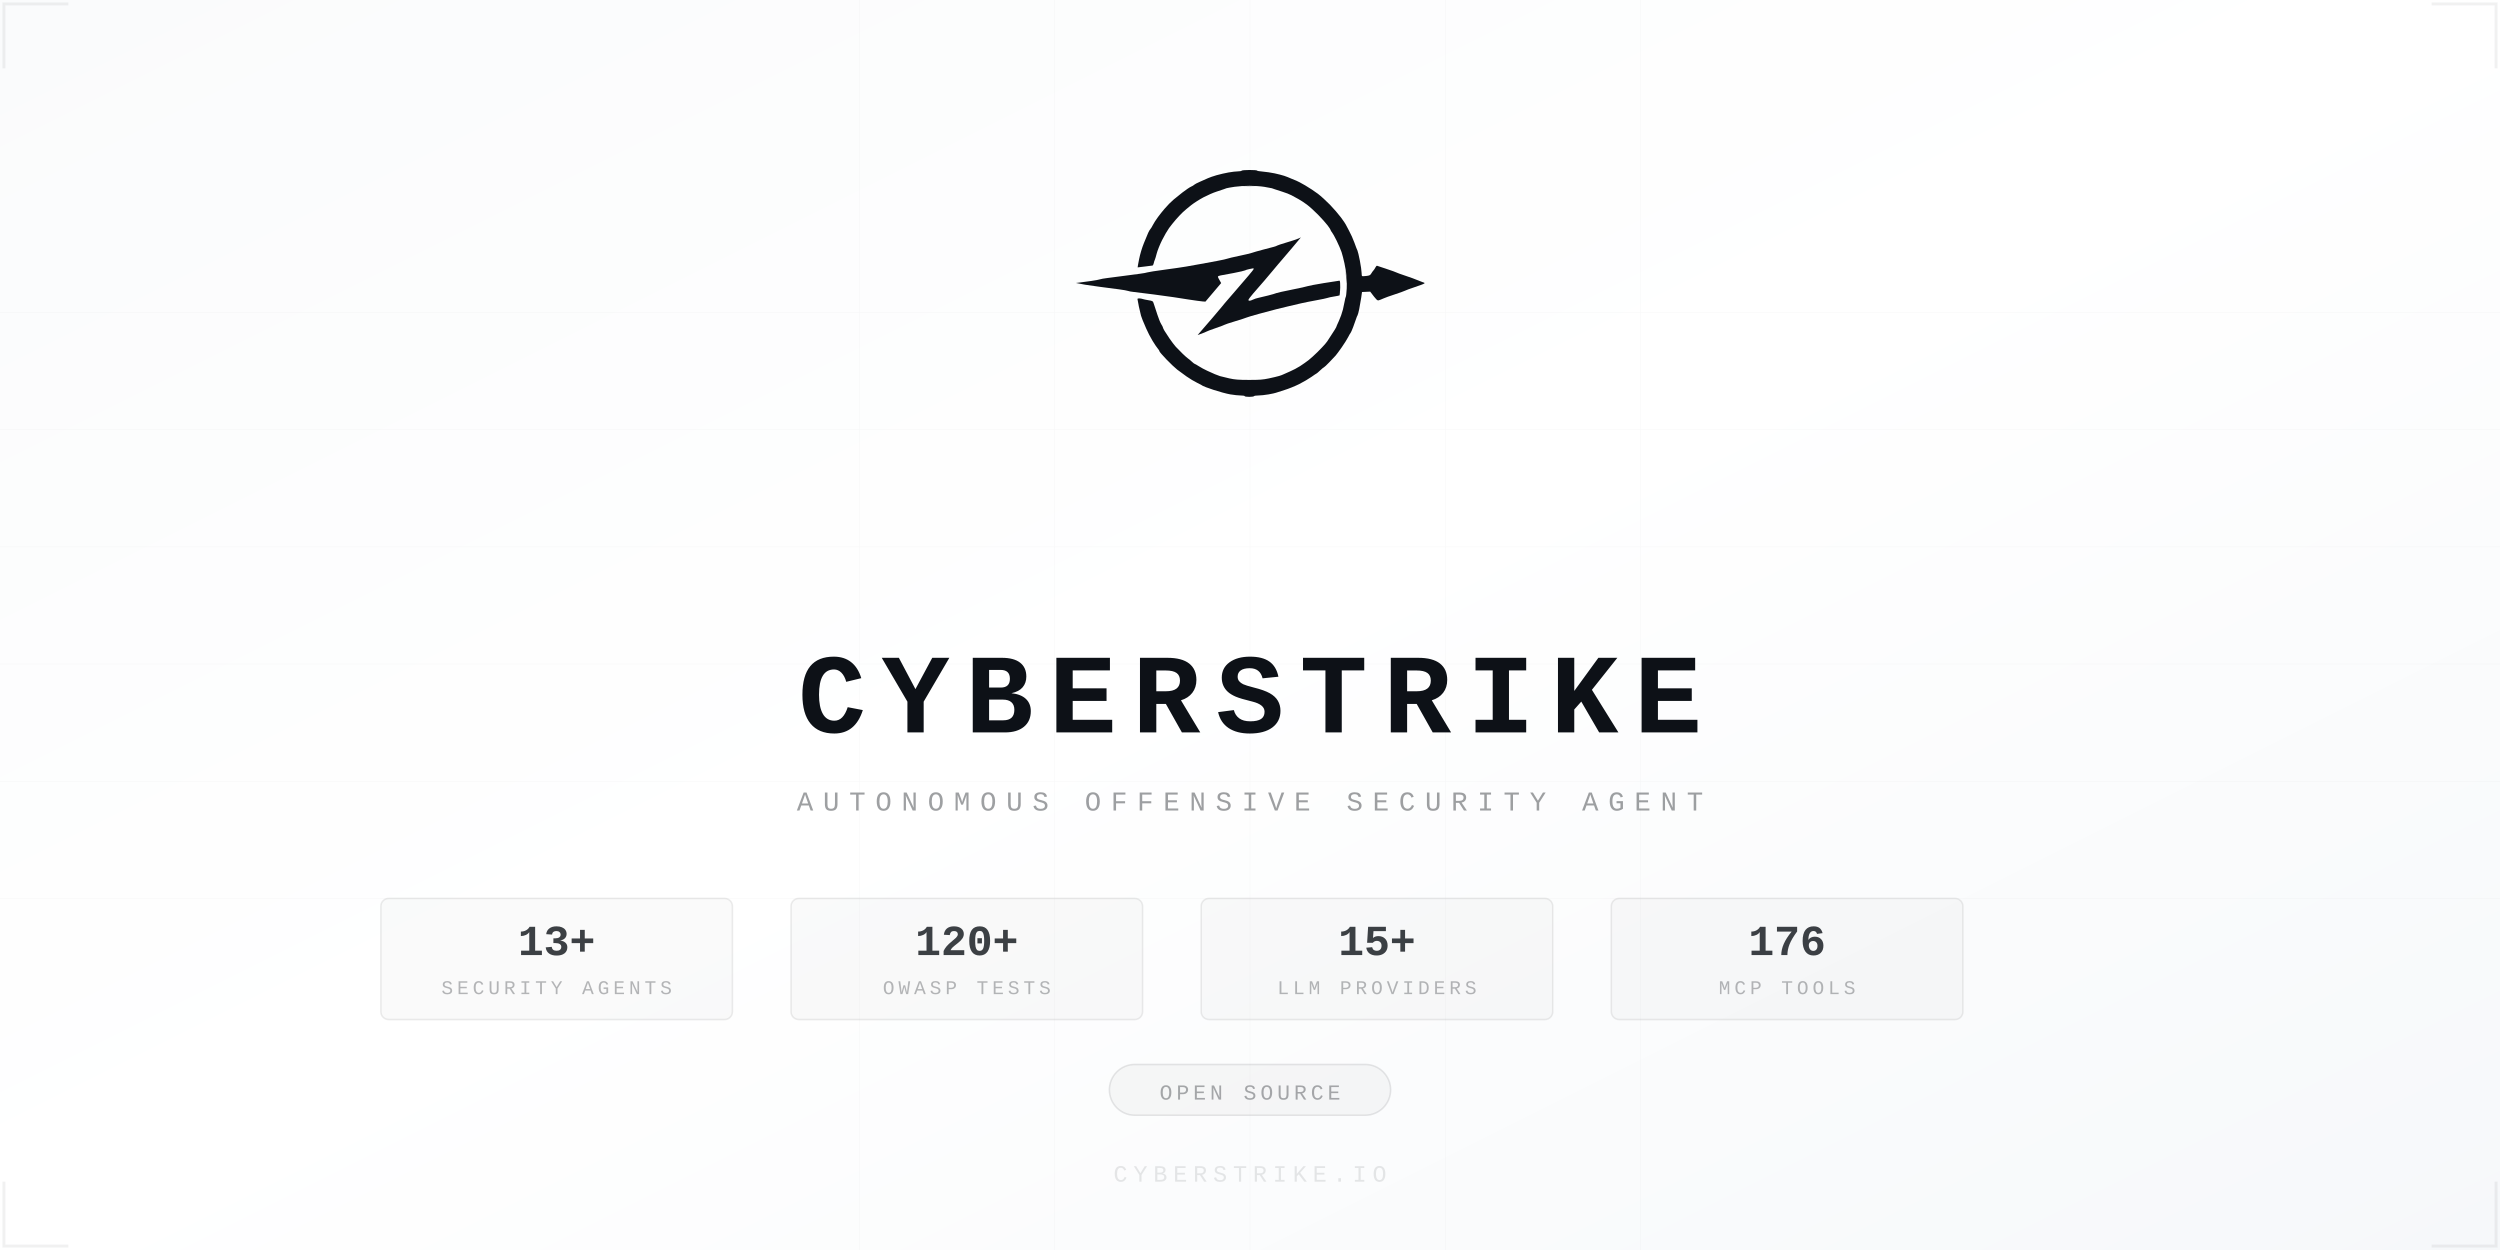
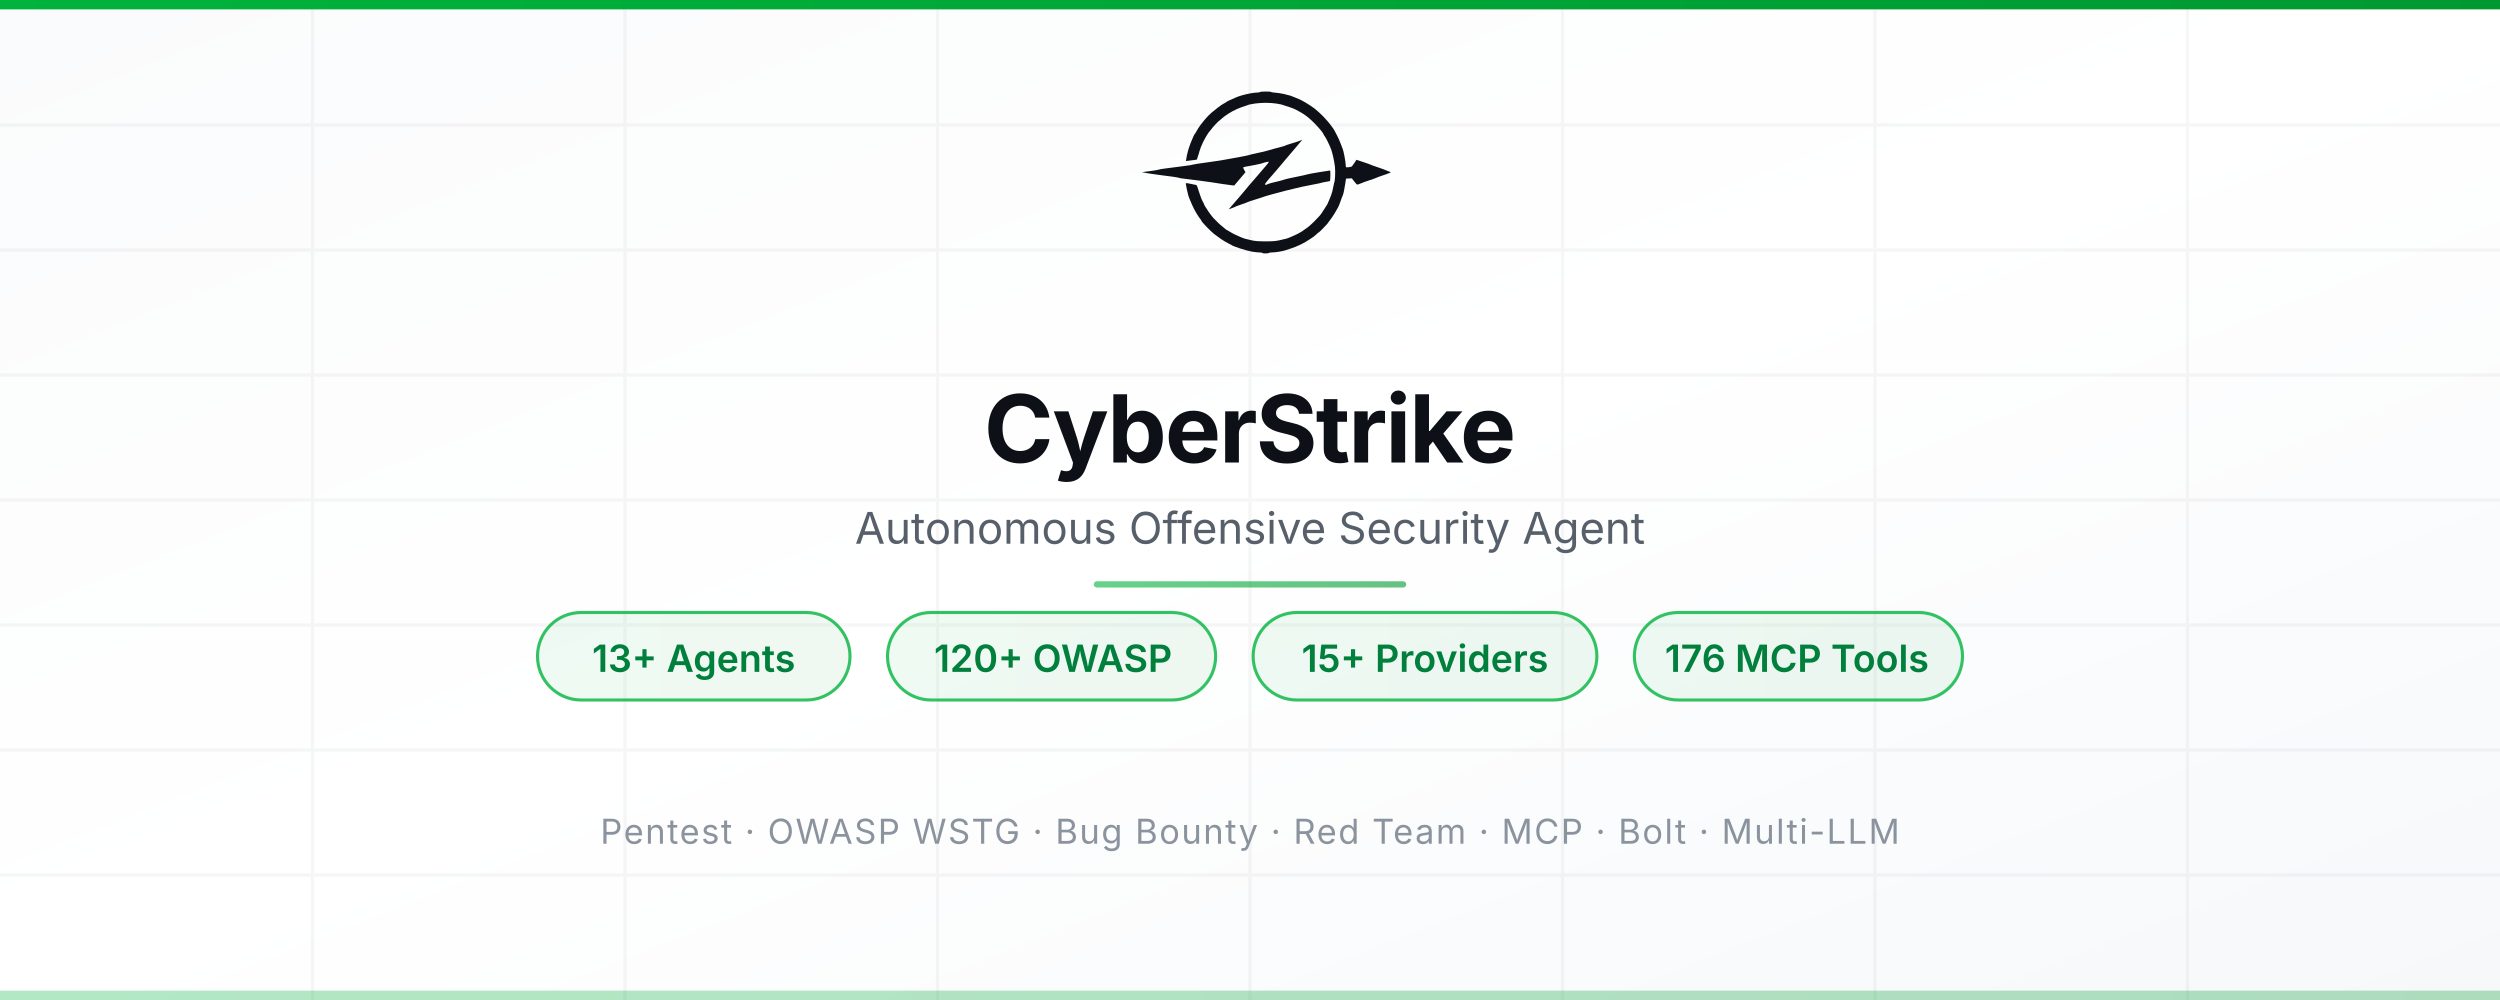
- <svg xmlns="http://www.w3.org/2000/svg" viewBox="0 0 1280 640" width="1280" height="640">
+ <svg xmlns="http://www.w3.org/2000/svg" width="800" height="320" viewBox="0 0 800 320">
  <defs>
    <linearGradient id="bg" x1="0%" y1="0%" x2="100%" y2="100%">
-       <stop offset="0%" stop-color="#fafbfc" />
-       <stop offset="50%" stop-color="#ffffff" />
-       <stop offset="100%" stop-color="#f6f8fa" />
+       <stop offset="0%" style="stop-color:#fafbfc" />
+       <stop offset="50%" style="stop-color:#ffffff" />
+       <stop offset="100%" style="stop-color:#f6f8fa" />
+     </linearGradient>
+     <linearGradient id="accent" x1="0%" y1="0%" x2="100%" y2="0%">
+       <stop offset="0%" style="stop-color:#00b33c" />
+       <stop offset="100%" style="stop-color:#009930" />
+     </linearGradient>
+     <linearGradient id="accent2" x1="0%" y1="0%" x2="100%" y2="0%">
+       <stop offset="0%" style="stop-color:#00b33c;stop-opacity:0.08" />
+       <stop offset="100%" style="stop-color:#009930;stop-opacity:0.08" />
    </linearGradient>
  </defs>
-   <rect width="1280" height="640" fill="url(#bg)" />
-   <g stroke="#0d1117" stroke-width="0.3" opacity="0.03">
-     <line x1="0" y1="160" x2="1280" y2="160" />
-     <line x1="0" y1="220" x2="1280" y2="220" />
-     <line x1="0" y1="280" x2="1280" y2="280" />
-     <line x1="0" y1="340" x2="1280" y2="340" />
-     <line x1="0" y1="400" x2="1280" y2="400" />
-     <line x1="0" y1="460" x2="1280" y2="460" />
-     <line x1="440" y1="0" x2="440" y2="640" />
-     <line x1="540" y1="0" x2="540" y2="640" />
-     <line x1="640" y1="0" x2="640" y2="640" />
-     <line x1="740" y1="0" x2="740" y2="640" />
-     <line x1="840" y1="0" x2="840" y2="640" />
+   <rect width="800" height="320" fill="url(#bg)" />
+   <g opacity="0.04">
+     <line x1="0" y1="40" x2="800" y2="40" stroke="#0d1117" stroke-width="1" />
+     <line x1="0" y1="80" x2="800" y2="80" stroke="#0d1117" stroke-width="1" />
+     <line x1="0" y1="120" x2="800" y2="120" stroke="#0d1117" stroke-width="1" />
+     <line x1="0" y1="160" x2="800" y2="160" stroke="#0d1117" stroke-width="1" />
+     <line x1="0" y1="200" x2="800" y2="200" stroke="#0d1117" stroke-width="1" />
+     <line x1="0" y1="240" x2="800" y2="240" stroke="#0d1117" stroke-width="1" />
+     <line x1="0" y1="280" x2="800" y2="280" stroke="#0d1117" stroke-width="1" />
+     <line x1="100" y1="0" x2="100" y2="320" stroke="#0d1117" stroke-width="1" />
+     <line x1="200" y1="0" x2="200" y2="320" stroke="#0d1117" stroke-width="1" />
+     <line x1="300" y1="0" x2="300" y2="320" stroke="#0d1117" stroke-width="1" />
+     <line x1="400" y1="0" x2="400" y2="320" stroke="#0d1117" stroke-width="1" />
+     <line x1="500" y1="0" x2="500" y2="320" stroke="#0d1117" stroke-width="1" />
+     <line x1="600" y1="0" x2="600" y2="320" stroke="#0d1117" stroke-width="1" />
+     <line x1="700" y1="0" x2="700" y2="320" stroke="#0d1117" stroke-width="1" />
  </g>
-   <g transform="translate(550, 55) scale(0.352)" fill="#0d1117">
-     <path opacity="0.4" d="m247 114.74c3.57 0.19 9.88 0.19 14 0 4.13-0.19 1.2-0.34-6.5-0.35-7.7 0-11.07 0.16-7.5 0.35z" />
-     <path opacity="0.8" d="m395.08 242c0.08 3.03 0.5 8.2 0.94 11.5 0.57 4.26 0.65 2.81 0.27-5-0.29-6.05-0.71-11.22-0.94-11.5-0.22-0.28-0.34 1.97-0.27 5z" />
+   <g transform="translate(365, 15) scale(0.157)" fill="#0d1117">
    <path opacity="1" d="m243.55 92c-0.3 0.55-2.69 1-5.3 1-2.61 0-8.8 0.72-13.75 1.59-4.95 0.88-12.82 2.69-17.5 4.03-4.68 1.35-10.3 3.3-12.5 4.33-2.2 1.04-7.38 3.34-11.5 5.1-4.13 1.77-7.95 3.77-8.5 4.45-0.55 0.69-2.58 1.91-4.5 2.73-1.93 0.82-7.55 4.61-12.5 8.42-4.95 3.82-10.76 8.5-12.91 10.4-2.16 1.9-5.08 4.63-6.5 6.08-1.43 1.45-4.51 4.82-6.85 7.5-2.34 2.68-6.59 8.02-9.44 11.87-2.85 3.85-6.17 9.03-7.38 11.5-1.21 2.47-2.86 5.18-3.67 6-0.81 0.82-2.25 3.3-3.21 5.5-0.95 2.2-3.75 8.95-6.22 15-2.7 6.62-5.45 15.78-6.9 23-1.33 6.6-2.3 12.08-2.17 12.18 0.14 0.1 4.75-0.46 10.25-1.23 5.5-0.78 10.56-1.42 11.25-1.43 0.69-0.01 1.54-1.48 1.89-3.27 0.35-1.79 1.01-3.93 1.47-4.75 0.46-0.82 1.76-5.1 2.88-9.5 1.13-4.4 4.65-13.18 7.82-19.5 3.17-6.32 7.73-14.2 10.14-17.5 2.4-3.3 6.89-8.9 9.96-12.44 3.07-3.54 7.61-8.34 10.09-10.66 2.47-2.32 7.87-6.88 12-10.13 4.12-3.26 12.22-8.43 18-11.49 5.77-3.07 14.32-6.79 19-8.28 4.67-1.48 9.4-3.06 10.5-3.51 1.1-0.44 2.9-1.1 4-1.45 1.1-0.35 6.39-1.29 11.75-2.09 5.36-0.8 15.26-1.44 22-1.43 6.74 0.01 16.3 0.68 21.25 1.5 4.95 0.82 9.9 1.74 11 2.04 1.1 0.31 2.9 0.95 4 1.41 1.1 0.47 6.05 2.08 11 3.57 4.95 1.5 11.02 3.86 13.5 5.24 2.48 1.39 6.98 3.84 10 5.45 3.02 1.62 8.65 5.3 12.5 8.18 3.85 2.88 11.14 9.48 16.21 14.67 5.06 5.18 11.27 12.12 13.79 15.42 2.52 3.3 4.55 6.45 4.52 7-0.03 0.55 0.77 1.9 1.78 3 1.02 1.1 4.16 6.72 6.98 12.5 2.82 5.78 6.02 13.2 7.1 16.5 1.09 3.3 2.94 10.5 4.13 16 1.18 5.5 2.57 13.6 3.07 18 0.5 4.4 0.63 12.95 0.29 19-0.34 6.05-0.95 11.45-1.36 12-0.4 0.55-1.04 3.02-1.42 5.5-0.38 2.48-1.62 8.32-2.75 13-1.14 4.68-3.82 12.21-5.95 16.75-2.14 4.54-3.88 8.59-3.87 9 0.01 0.41-2.91 5.14-6.5 10.5-3.59 5.36-6.51 9.86-6.49 10 0.02 0.14-1.45 1.99-3.25 4.12-1.8 2.14-6.74 7.31-10.96 11.5-4.23 4.2-10.08 9.49-13 11.76-2.93 2.27-8.47 6.17-12.32 8.67-3.85 2.49-10.38 5.93-14.5 7.65-4.13 1.71-8.4 3.61-9.5 4.22-1.1 0.61-4.02 1.72-6.5 2.45-2.48 0.74-9.23 2.34-15 3.56-8.75 1.85-13.59 2.22-29 2.18-15.3-0.04-20.23-0.43-28.5-2.26-5.5-1.22-11.57-2.7-13.5-3.28-1.93-0.59-5.3-1.87-7.5-2.84-2.2-0.97-7.15-3.19-11-4.93-3.85-1.74-9.36-4.72-12.25-6.61-2.89-1.89-5.59-3.43-6-3.41-0.41 0.02-2.33-1.47-4.25-3.31-1.93-1.83-4.25-3.76-5.16-4.28-0.91-0.52-4.51-3.68-8-7.03-3.49-3.35-8.03-7.97-10.09-10.25-2.06-2.29-6.13-7.65-9.04-11.91-2.91-4.26-6.29-9.44-7.5-11.5-1.22-2.06-2.21-4.2-2.21-4.75 0-0.55-1.09-2.69-2.43-4.75-1.33-2.06-3.85-8.25-5.59-13.75-1.75-5.5-3.52-10.9-3.94-12-0.43-1.1-1.18-3.35-1.68-5-0.83-2.76-1.41-3.08-7.38-4.06-3.56-0.58-7.16-1.33-7.98-1.67-0.83-0.34-2.96-0.77-4.74-0.95-2.09-0.21-3.24 0.12-3.25 0.93-0.01 0.69 0.92 5.64 2.05 11 1.13 5.36 2.53 11.32 3.12 13.25 0.58 1.93 1.64 4.85 2.36 6.5 0.72 1.65 3.02 7.05 5.11 12 2.09 4.95 6.27 13.05 9.3 18 3.03 4.95 6.53 10.13 7.78 11.5 1.25 1.37 2.28 3.06 2.27 3.75 0 0.69 4.61 6.04 10.25 11.9 5.64 5.86 12.65 12.5 15.59 14.75 2.93 2.26 9.01 6.7 13.5 9.89 4.49 3.18 11.53 7.4 15.66 9.37 4.12 1.97 7.72 3.93 8 4.34 0.27 0.42 7.25 3.02 15.5 5.77 8.25 2.75 19.27 5.73 24.5 6.62 5.22 0.89 12.09 1.62 15.25 1.62 3.17-0.01 5.75 0.44 5.75 0.99 0 0.56 2.83 1 6.5 1 3.57 0 6.73-0.45 7-1 0.27-0.55 3.09-1 6.25-1 3.16 0 9.8-0.7 14.75-1.57 4.95-0.86 9.9-1.94 11-2.4 1.1-0.46 6.73-2.27 12.5-4.02 5.77-1.76 15.34-5.63 21.25-8.6 5.91-2.98 13.9-7.66 17.75-10.41 3.85-2.75 7.23-5 7.5-5 0.27 0 2.64-2.03 5.25-4.51 2.61-2.47 5.09-4.5 5.5-4.5 0.41 0.01 3.89-3.25 7.72-7.24 3.84-3.99 8-8.39 9.25-9.79 1.26-1.4 5.26-6.8 8.89-12 3.64-5.2 7.86-11.94 9.39-14.96 1.52-3.02 3.09-5.73 3.48-6 0.39-0.27 2.08-4.1 3.75-8.5 1.66-4.4 3.59-9.8 4.28-12 0.69-2.2 1.61-4.45 2.05-5 0.44-0.55 1.54-4.6 2.45-9 0.91-4.4 2.21-11.82 2.88-16.5l1.21-8.5 11.9-0.56c9.41 12.48 10.3 13.19 12.5 12.6 1.37-0.36 4.3-1.51 6.5-2.56 2.2-1.04 9.62-3.73 16.5-5.96 6.87-2.23 13.62-4.65 15-5.38 1.37-0.74 7.67-3.06 14-5.16 6.32-2.1 12.4-4.35 13.5-4.98 1.84-1.07 1.69-1.26-2-2.44-2.2-0.71-5.8-2.12-8-3.14-2.2-1.03-9.63-3.73-16.5-6-6.88-2.28-12.95-4.48-13.5-4.9-0.55-0.41-6.85-2.68-14-5.03-7.15-2.36-13.45-4.46-14-4.68-0.55-0.22-1.6 0.86-2.34 2.4-0.74 1.53-2.01 3.47-2.82 4.29-0.82 0.82-2.27 2.85-3.23 4.5-1.5 2.57-2.52 3.09-7.18 3.64-2.99 0.35-5.77 0.46-6.18 0.25-0.41-0.22-0.75-2.42-0.75-4.89 0-2.47-1.13-10.35-2.5-17.5-1.38-7.15-2.95-13.79-3.5-14.75-0.55-0.96-2.51-6.03-4.35-11.25-1.85-5.22-5.37-13.1-7.84-17.5-2.46-4.4-4.72-8.68-5.02-9.5-0.3-0.82-3.38-5.32-6.85-10-3.47-4.68-10.61-12.94-15.87-18.37-5.26-5.43-13.17-12.62-17.57-15.98-4.4-3.36-12.73-8.86-18.5-12.22-5.77-3.36-11.63-6.46-13-6.89-1.38-0.43-4.75-1.81-7.5-3.07-2.75-1.26-7.25-3.05-10-3.96-2.75-0.92-9.05-2.54-14-3.61-4.95-1.06-12.75-2.22-17.33-2.57-4.58-0.34-8.3-1.01-8.25-1.48 0.04-0.47-4.85-0.85-10.87-0.85-6.27 0-11.19 0.43-11.5 1z" />
-     <path opacity="0.35" d="m387.37 261c0 5.77 0.17 8.02 0.37 5 0.2-3.02 0.2-7.75 0-10.5-0.2-2.75-0.37-0.28-0.37 5.5z" />
    <path opacity="1" d="m326.5 190.55c-1.65 0.85-9.3 3.41-17 5.69-7.7 2.29-14.23 4.44-14.5 4.79-0.27 0.35-2.3 1.12-4.5 1.7-2.2 0.58-9.4 2.47-16 4.19-6.6 1.73-13.8 3.79-16 4.58-2.2 0.79-10.75 2.83-19 4.53-8.25 1.7-15.68 3.45-16.5 3.89-0.82 0.45-7.8 2-15.5 3.45-7.7 1.44-19.18 3.55-25.5 4.68-6.32 1.13-15.1 2.7-19.5 3.48-4.4 0.79-18.35 2.81-31 4.5-12.65 1.68-23.9 3.44-25 3.91-1.1 0.47-6.05 1.37-11 2-4.95 0.63-15.53 2.03-23.5 3.11-7.97 1.08-18.55 2.45-23.5 3.05-4.95 0.6-9.9 1.47-11 1.94-1.1 0.47-6.72 1.52-12.5 2.34-5.78 0.82-13.2 1.83-16.5 2.24l-6 0.74c6.2 1.19 10.47 1.99 13.5 2.54 3.02 0.56 12.7 1.94 21.5 3.08 8.8 1.14 21.17 2.76 27.5 3.59 6.33 0.84 12.4 1.91 13.5 2.4 1.1 0.48 4.47 1.11 7.5 1.39 3.03 0.28 16.3 1.93 29.5 3.67 13.2 1.74 26.47 3.56 29.5 4.05 3.03 0.49 12.7 2 21.5 3.35 8.8 1.36 17.87 2.6 20.17 2.77l4.16 0.3 22.9-27c-3.65-6.2-4.71-8.56-4.72-9.25 0-0.69 1.68-1.51 3.74-1.83 2.06-0.32 10.72-1.93 19.25-3.57 8.53-1.65 15.95-3.36 16.5-3.81 0.55-0.44 3.36-1.31 6.25-1.92 2.89-0.62 5.48-1.12 5.75-1.12 0.27 0 0.5 0.45 0.5 1 0 0.55-3.26 4.76-7.25 9.36-3.99 4.59-12.78 14.83-19.54 22.75-6.76 7.91-13.51 15.73-15 17.37-1.49 1.64-3.39 3.95-4.21 5.14-0.82 1.19-6.91 8.4-13.52 16.02-6.62 7.62-14.27 16.47-17 19.67l-4.98 5.8c9.3-3.33 12.45-4.66 13-5.1 0.55-0.45 6.62-2.73 13.5-5.08 6.87-2.35 12.72-4.56 13-4.91 0.28-0.35 7.03-2.59 15-4.97 7.97-2.39 15.4-4.79 16.5-5.35 1.1-0.55 9.2-2.98 18-5.39 8.8-2.42 20.27-5.47 25.5-6.79 5.23-1.31 13.55-3.33 18.5-4.49 4.95-1.16 12.82-3 17.5-4.09 4.68-1.09 14.8-3.11 22.5-4.5 7.7-1.39 14.9-2.91 16-3.39 1.1-0.48 5.37-1.39 9.5-2.02 4.12-0.64 7.73-1.39 8-1.67 0.27-0.29 0.61-5.21 0.75-10.94 0.19-7.81-0.06-10.42-1-10.41-0.69 0-10.93 1.59-22.75 3.53-11.82 1.93-22.4 3.93-23.5 4.44-1.1 0.52-11.45 2.81-23 5.1-11.55 2.29-21.68 4.55-22.5 5.01-0.82 0.46-6.23 2.04-12 3.5-5.77 1.47-12.3 3.03-14.5 3.48-2.2 0.44-5.35 1.47-7 2.29-1.65 0.81-3.85 1.63-4.9 1.81-1.04 0.18-2.05-0.23-2.25-0.92-0.19-0.69 2.91-4.97 6.9-9.51 3.99-4.54 11.32-12.98 16.29-18.75 4.97-5.77 10.82-12.7 13-15.41 2.18-2.7 5.08-6.19 6.46-7.74 1.37-1.56 3.92-4.52 5.66-6.59 1.74-2.06 8.83-10.39 15.75-18.5 6.91-8.11 12.47-14.75 12.33-14.74-0.13 0-1.59 0.7-3.24 1.54z" />
  </g>
-   <text x="640" y="375" text-anchor="middle" font-family="'Courier New', 'Lucida Console', monospace" font-size="58" font-weight="bold" fill="#0d1117" letter-spacing="8">CYBERSTRIKE</text>
-   <text x="640" y="415" text-anchor="middle" font-family="'Courier New', 'Lucida Console', monospace" font-size="14" fill="#0d1117" opacity="0.4" letter-spacing="5">AUTONOMOUS OFFENSIVE SECURITY AGENT</text>
-   <g font-family="'Courier New', 'Lucida Console', monospace">
-     <rect x="195" y="460" width="180" height="62" rx="4" fill="#0d1117" fill-opacity="0.02" stroke="#0d1117" stroke-opacity="0.08" stroke-width="0.8" />
-     <text x="285" y="489" text-anchor="middle" font-size="22" font-weight="bold" fill="#0d1117" opacity="0.8">13+</text>
-     <text x="285" y="509" text-anchor="middle" font-size="10" fill="#0d1117" opacity="0.3" letter-spacing="2">SECURITY AGENTS</text>
-     <rect x="405" y="460" width="180" height="62" rx="4" fill="#0d1117" fill-opacity="0.02" stroke="#0d1117" stroke-opacity="0.08" stroke-width="0.8" />
-     <text x="495" y="489" text-anchor="middle" font-size="22" font-weight="bold" fill="#0d1117" opacity="0.8">120+</text>
-     <text x="495" y="509" text-anchor="middle" font-size="10" fill="#0d1117" opacity="0.3" letter-spacing="2">OWASP TESTS</text>
-     <rect x="615" y="460" width="180" height="62" rx="4" fill="#0d1117" fill-opacity="0.02" stroke="#0d1117" stroke-opacity="0.08" stroke-width="0.8" />
-     <text x="705" y="489" text-anchor="middle" font-size="22" font-weight="bold" fill="#0d1117" opacity="0.8">15+</text>
-     <text x="705" y="509" text-anchor="middle" font-size="10" fill="#0d1117" opacity="0.3" letter-spacing="2">LLM PROVIDERS</text>
-     <rect x="825" y="460" width="180" height="62" rx="4" fill="#0d1117" fill-opacity="0.02" stroke="#0d1117" stroke-opacity="0.08" stroke-width="0.8" />
-     <text x="915" y="489" text-anchor="middle" font-size="22" font-weight="bold" fill="#0d1117" opacity="0.8">176</text>
-     <text x="915" y="509" text-anchor="middle" font-size="10" fill="#0d1117" opacity="0.3" letter-spacing="2">MCP TOOLS</text>
+   <text x="400" y="148" text-anchor="middle" fill="#0d1117" font-family="system-ui, -apple-system, 'Segoe UI', sans-serif" font-size="30" font-weight="700" letter-spacing="-0.5">CyberStrike</text>
+   <text x="400" y="174" text-anchor="middle" fill="#57606a" font-family="system-ui, -apple-system, 'Segoe UI', sans-serif" font-size="14" font-weight="400">Autonomous Offensive Security Agent</text>
+   <rect x="350" y="186" width="100" height="2" rx="1" fill="url(#accent)" opacity="0.6" />
+   <g transform="translate(400, 210)" text-anchor="middle">
+     <rect x="-228" y="-14" width="100" height="28" rx="14" fill="url(#accent2)" stroke="#00b33c" stroke-width="1" opacity="0.8" />
+     <text x="-178" y="5" fill="#00803c" font-family="system-ui, -apple-system, sans-serif" font-size="12" font-weight="600">13+ Agents</text>
+     <rect x="-116" y="-14" width="105" height="28" rx="14" fill="url(#accent2)" stroke="#00b33c" stroke-width="1" opacity="0.8" />
+     <text x="-63" y="5" fill="#00803c" font-family="system-ui, -apple-system, sans-serif" font-size="12" font-weight="600">120+ OWASP</text>
+     <rect x="1" y="-14" width="110" height="28" rx="14" fill="url(#accent2)" stroke="#00b33c" stroke-width="1" opacity="0.8" />
+     <text x="56" y="5" fill="#00803c" font-family="system-ui, -apple-system, sans-serif" font-size="12" font-weight="600">15+ Providers</text>
+     <rect x="123" y="-14" width="105" height="28" rx="14" fill="url(#accent2)" stroke="#00b33c" stroke-width="1" opacity="0.8" />
+     <text x="175" y="5" fill="#00803c" font-family="system-ui, -apple-system, sans-serif" font-size="12" font-weight="600">176 MCP Tools</text>
  </g>
-   <rect x="568" y="545" width="144" height="26" rx="13" fill="#0d1117" fill-opacity="0.03" stroke="#0d1117" stroke-opacity="0.1" stroke-width="0.8" />
-   <text x="640" y="563" text-anchor="middle" font-family="'Courier New', monospace" font-size="11" fill="#0d1117" opacity="0.35" letter-spacing="2">OPEN SOURCE</text>
-   <text x="640" y="605" text-anchor="middle" font-family="'Courier New', monospace" font-size="12" fill="#0d1117" opacity="0.1" letter-spacing="3">CYBERSTRIKE.IO</text>
-   <g stroke="#0d1117" stroke-width="1.5" opacity="0.06">
-     <polyline points="2,35 2,2 35,2" fill="none" />
-     <polyline points="1245,2 1278,2 1278,35" fill="none" />
-     <polyline points="2,605 2,638 35,638" fill="none" />
-     <polyline points="1245,638 1278,638 1278,605" fill="none" />
-   </g>
+   <text x="400" y="270" text-anchor="middle" fill="#8b949e" font-family="system-ui, -apple-system, sans-serif" font-size="11" font-weight="400" letter-spacing="0.5">
+     Pentest  ·  OWASP WSTG  ·  Bug Bounty  ·  Red Team  ·  MCP  ·  Bolt  ·  Multi-LLM
+   </text>
+   <rect x="0" y="0" width="800" height="3" fill="url(#accent)" />
+   <rect x="0" y="317" width="800" height="3" fill="url(#accent)" opacity="0.3" />
</svg>
